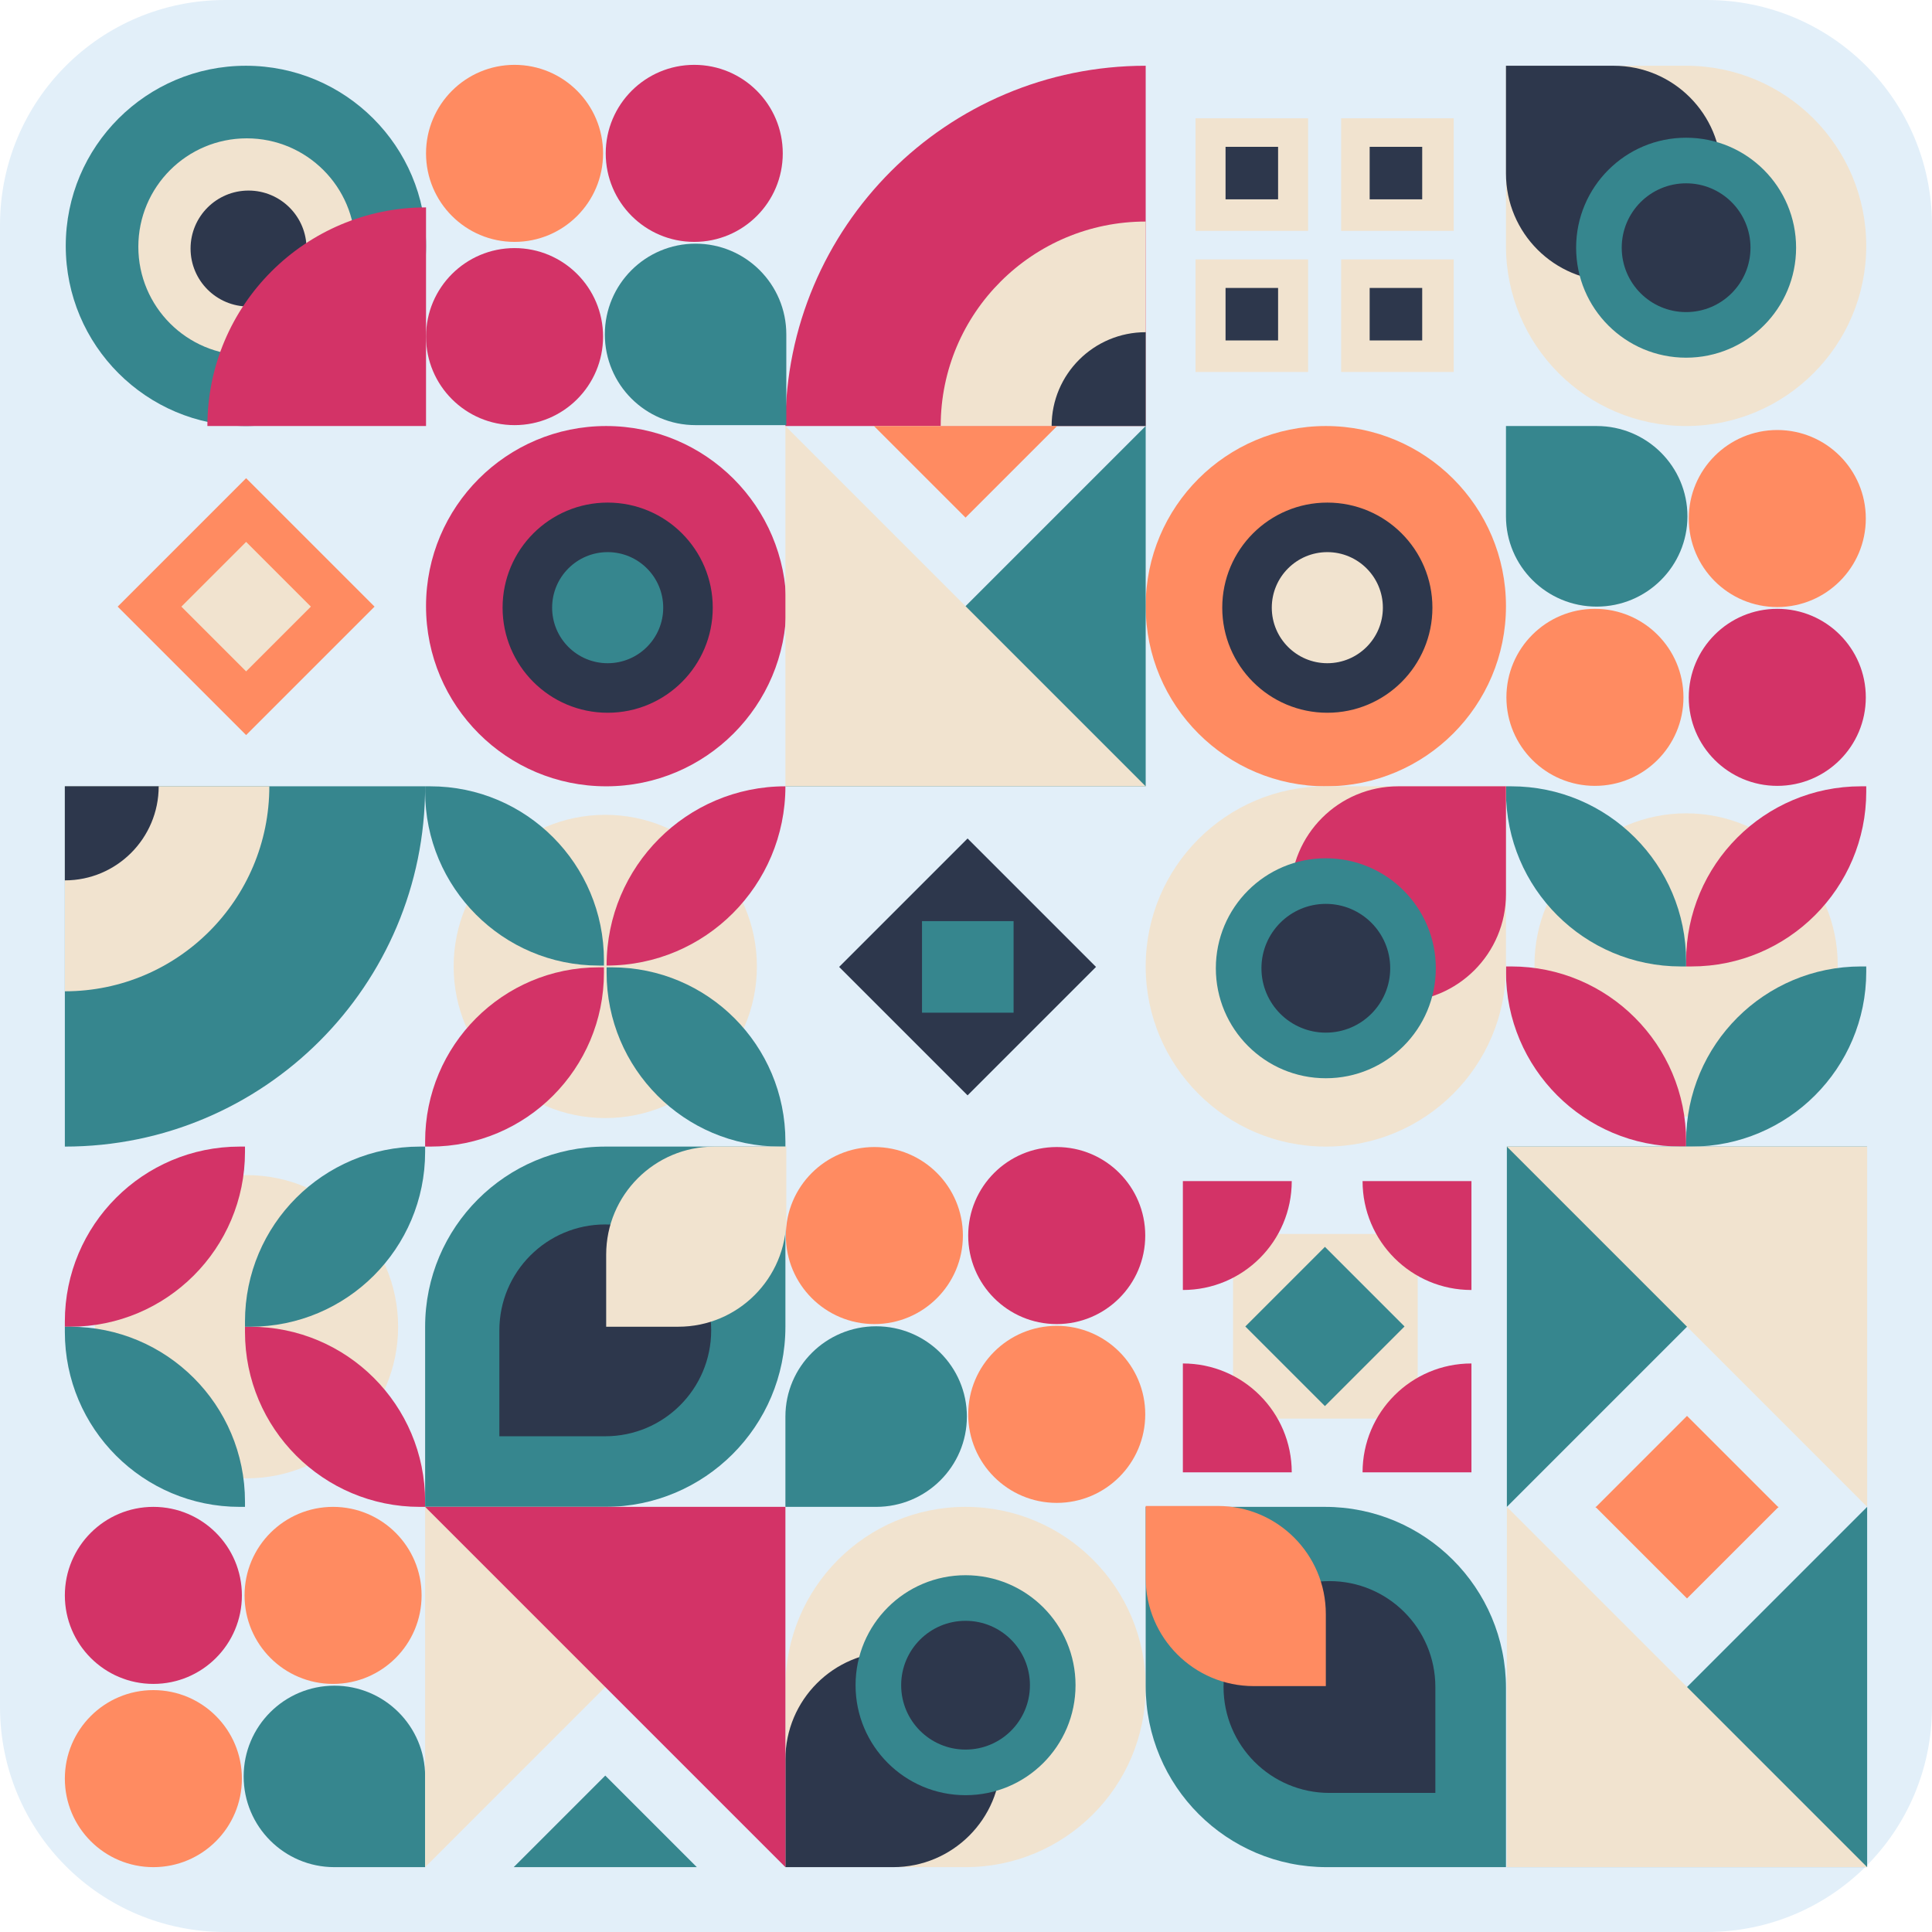
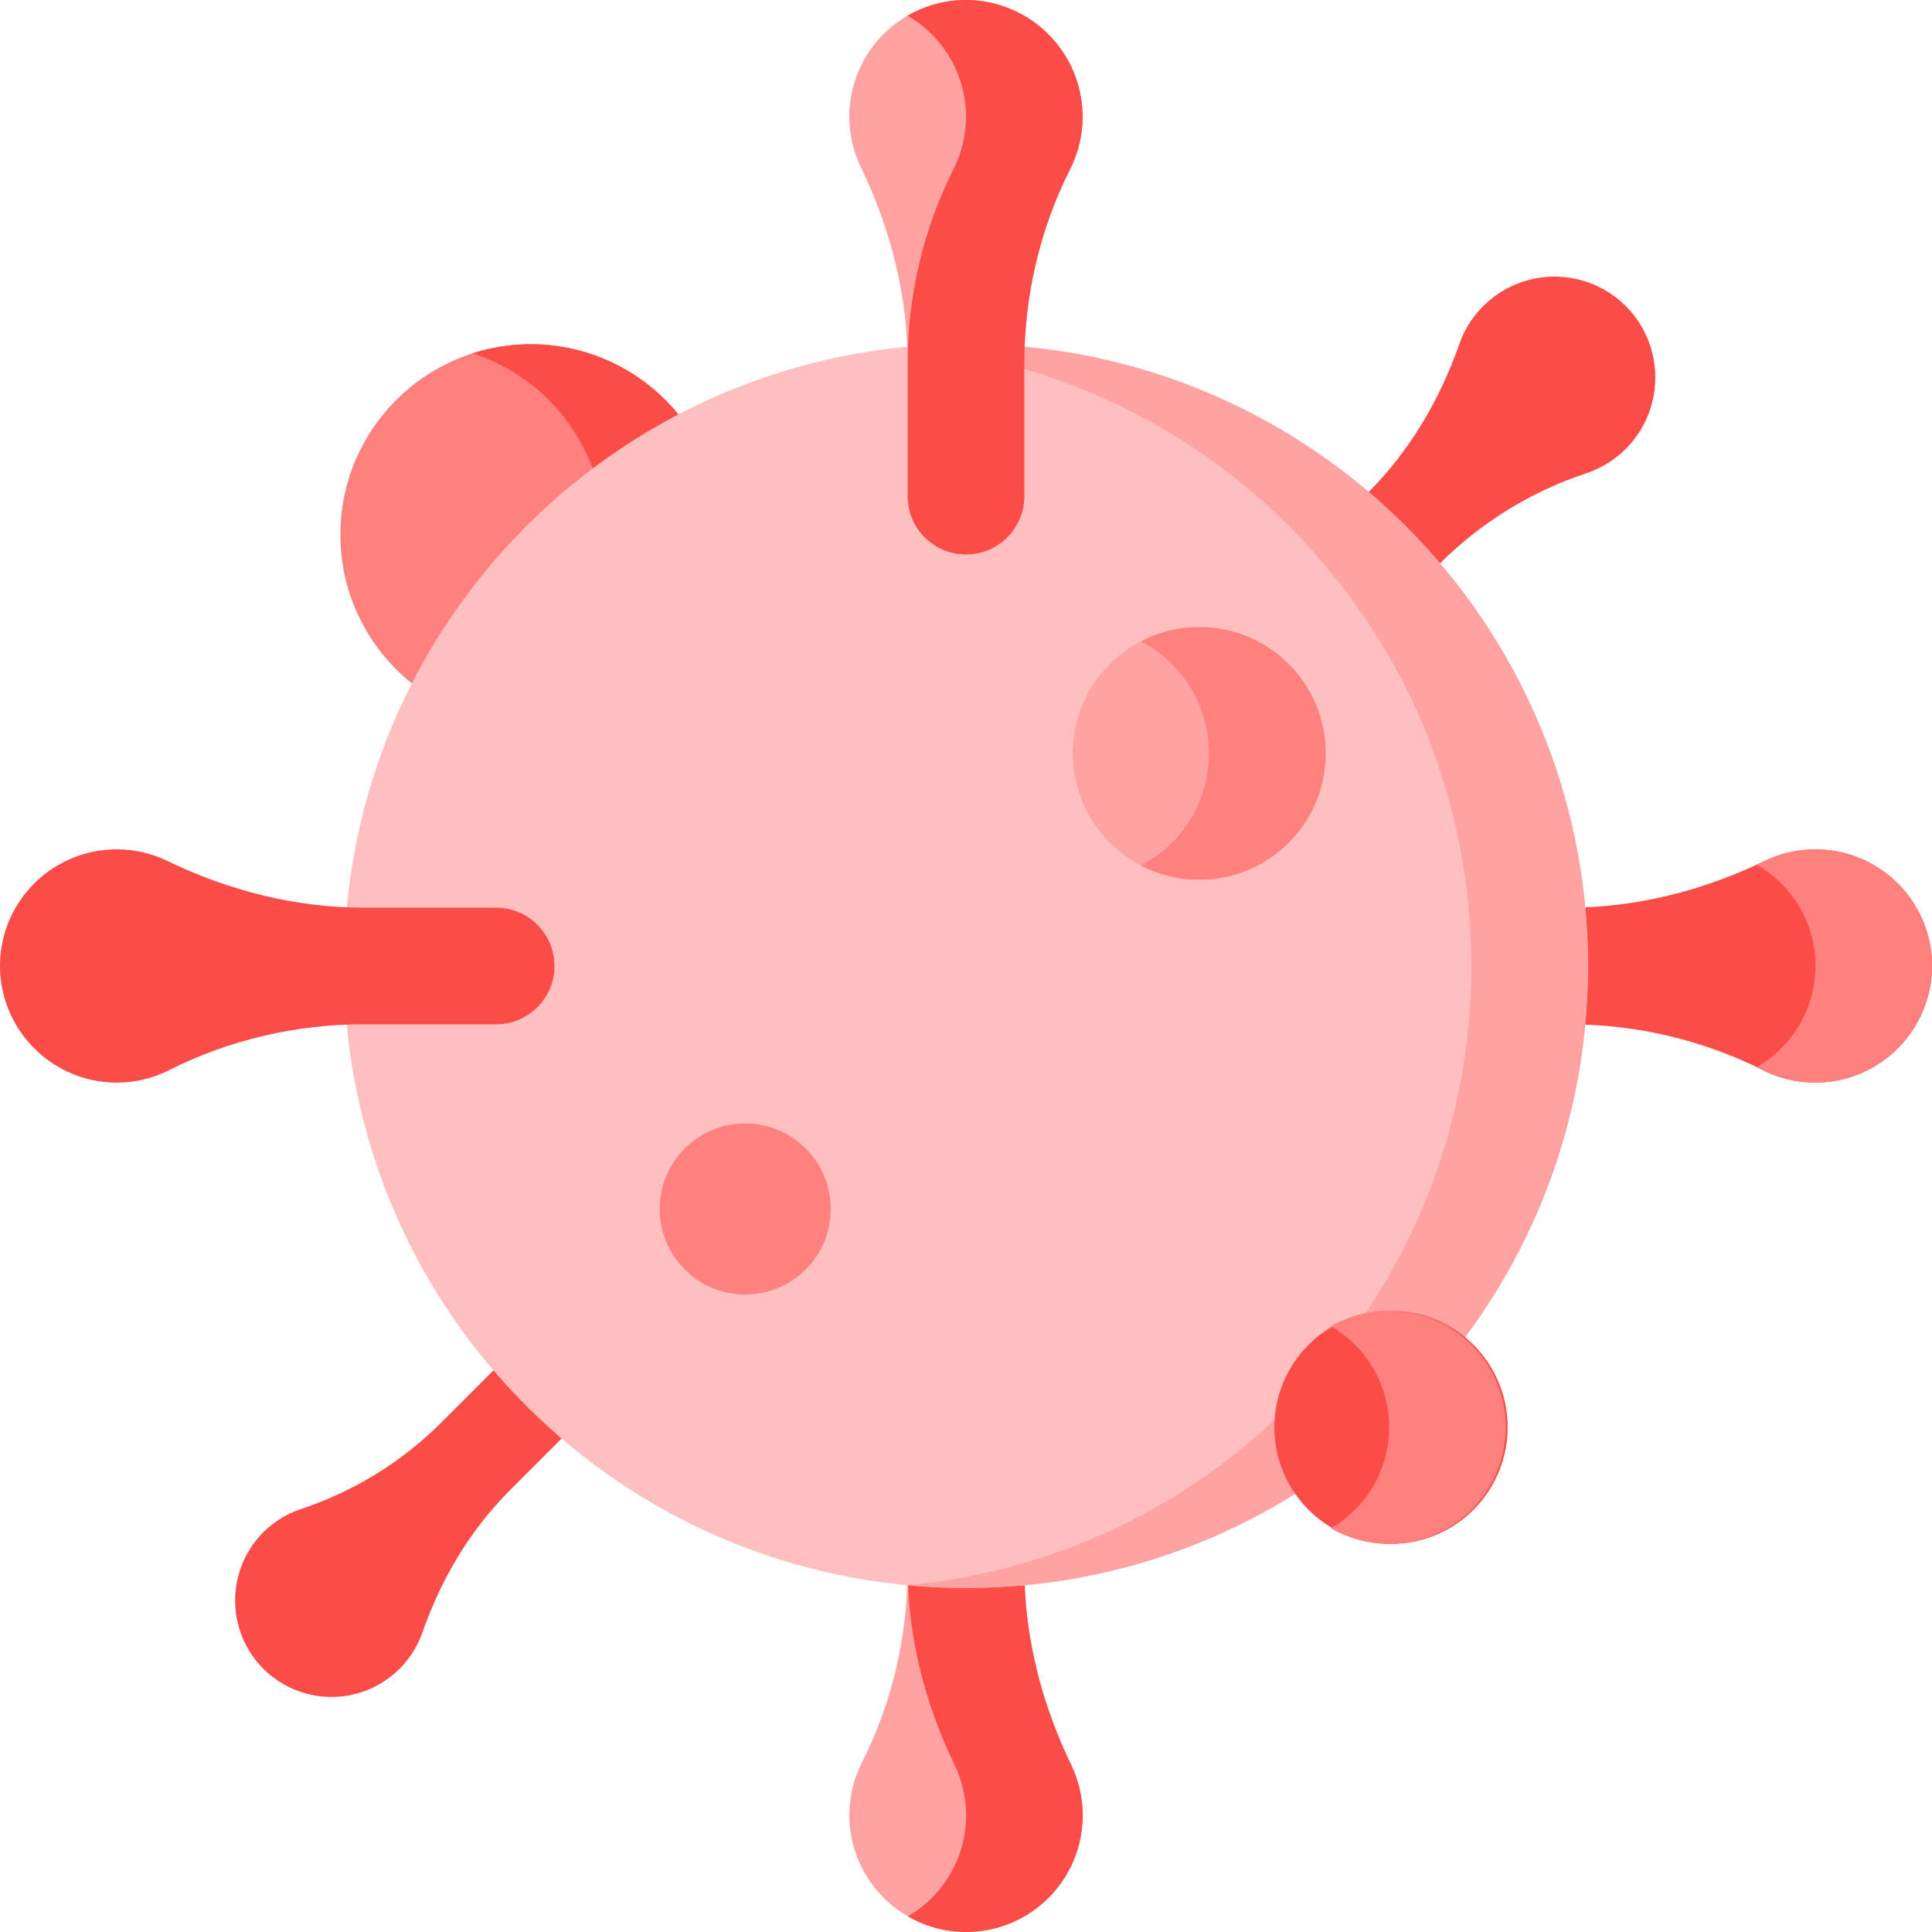
- <svg xmlns="http://www.w3.org/2000/svg" viewBox="0 0 1200.6 1200.6" version="1.1" id="svg244" width="1200.6" height="1200.6">
-   <defs id="defs248" />
-   <g style="display:inline;mix-blend-mode:normal" id="layer2">
-     <path d="m 140,0 h 920.6 c 77.56,0 140,62.44 140,140 v 920.6 c 0,77.56 -62.44,140 -140,140 H 140 c -77.56,0 -140,-62.44 -140,-140 V 140 C 0,62.44 62.44,0 140,0 Z" style="fill:#e2eff9;fill-rule:evenodd;fill-opacity:1" id="rect184" />
-   </g>
-   <g style="display:inline;mix-blend-mode:normal" id="layer1">
-     <g transform="matrix(0.9328669,0,0,0.9328669,40.29999,40.29999)" fill="none" id="g242">
-       <g id="g4961">
-         <g id="g8" transform="translate(240.6,240.6)">
-           <path d="M 240,120 A 120,120 0 0 1 120,240 120,120 0 0 1 0,120 120,120 0 0 1 120,0 120,120 0 0 1 240,120" style="fill:#d33367" id="circle2" />
-           <path d="m 191,121 a 70,70 0 0 1 -70,70 70,70 0 0 1 -70,-70 70,70 0 0 1 70,-70 70,70 0 0 1 70,70" style="fill:#2d374c" id="circle4" />
-           <path d="m 158,121 a 37,37 0 0 1 -37,37 37,37 0 0 1 -37,-37 37,37 0 0 1 37,-37 37,37 0 0 1 37,37" style="fill:#36868e" id="circle6" />
-         </g>
-         <g id="g16" transform="translate(720,240.6)">
-           <path d="M 240,120 A 120,120 0 0 1 120,240 120,120 0 0 1 0,120 120,120 0 0 1 120,0 120,120 0 0 1 240,120" style="fill:#ff8b61" id="circle10" />
-           <path d="m 191,121 a 70,70 0 0 1 -70,70 70,70 0 0 1 -70,-70 70,70 0 0 1 70,-70 70,70 0 0 1 70,70" style="fill:#2d374c" id="circle12" />
-           <path d="m 158,121 a 37,37 0 0 1 -37,37 37,37 0 0 1 -37,-37 37,37 0 0 1 37,-37 37,37 0 0 1 37,37" style="fill:#f1e3cf" id="circle14" />
-         </g>
-         <path id="path26" d="m 1081.769,421.337 c 0,32.567 26.4,58.968 58.968,58.968 32.567,0 58.968,-26.4 58.968,-58.968 0,-32.567 -26.4,-58.968 -58.968,-58.968 -32.567,0 -58.968,26.4 -58.968,58.968 z" fill="#d33367" />
-         <path id="path28" d="m 960.295,421.337 c 0,32.567 26.4,58.968 58.968,58.968 32.567,0 58.968,-26.4 58.968,-58.968 0,-32.567 -26.4,-58.968 -58.968,-58.968 -32.567,0 -58.968,26.4 -58.968,58.968 z m 121.474,-119.115 c 0,32.567 26.4,58.968 58.968,58.968 32.567,0 58.968,-26.401 58.968,-58.968 0,-32.568 -26.4,-58.968 -58.968,-58.968 -32.567,0 -58.968,26.4 -58.968,58.968 z" fill="#ff8b61" />
-         <path id="path30" d="m 960,240.6 v 60.147 c 0,33.219 27.06,60.148 60.442,60.148 33.382,0 60.443,-26.93 60.443,-60.148 0,-33.218 -27.061,-60.147 -60.443,-60.147 z" fill="#36868e" />
-         <path id="path42" d="m 1080,240.6 c 66.274,0 120,-53.726 120,-120 0,-66.274 -53.726,-120 -120,-120 H 960 v 120 c 0,66.274 53.726,120 120,120 z" fill="#f1e3cf" />
-         <path id="path44" d="m 1031.759,144.118 c 39.631,0 71.759,-32.128 71.759,-71.76 0,-39.63 -32.128,-71.758 -71.76,-71.758 H 960 v 71.759 c 0,39.631 32.128,71.759 71.759,71.759 z" fill="#2d374c" />
-         <path id="path46" d="m 1080,195.072 c 40.464,0 73.266,-32.802 73.266,-73.266 0,-40.464 -32.802,-73.266 -73.266,-73.266 -40.464,0 -73.266,32.802 -73.266,73.266 0,40.464 32.802,73.266 73.266,73.266 z" fill="#36868e" />
-         <path id="path48" d="m 1080,164.695 c 23.687,0 42.89,-19.202 42.89,-42.889 0,-23.687 -19.203,-42.89 -42.89,-42.89 -23.687,0 -42.89,19.203 -42.89,42.89 0,23.687 19.203,42.89 42.89,42.89 z" fill="#2d374c" />
-         <g id="g80" transform="translate(240,480.6)">
-           <path d="M 221,120 A 101,101 0 0 1 120,221 101,101 0 0 1 19,120 101,101 0 0 1 120,19 101,101 0 0 1 221,120" style="fill:#f1e3cf" id="ellipse70" />
-           <path id="path72" d="M 240,0 C 240,65.948 186.67,119.409 120.885,119.409 120.885,53.46 174.215,0 240,0 Z" fill="#d33367" />
-           <path id="path74" d="m 119.115,115.93 v 3.479 h -3.469 C 51.776,119.409 0,67.505 0,3.478 V 0 h 3.47 c 63.869,0 115.645,51.904 115.645,115.93 z" fill="#36868e" />
-           <path id="path76" d="m 115.646,120.591 h 3.47 v 3.478 C 119.115,188.096 67.338,240 3.468,240 H 0 v -3.478 c 0,-64.027 51.777,-115.93 115.646,-115.93 z" fill="#d33367" />
-           <path id="path78" d="M 240,236.522 V 240 h -3.47 C 172.661,240 120.885,188.096 120.885,124.07 v -3.479 h 3.469 c 63.87,0 115.646,51.904 115.646,115.931 z" fill="#36868e" />
-         </g>
-         <g id="g92" transform="translate(960,480.6)">
-           <path d="M 221,119 A 101,101 0 0 1 120,220 101,101 0 0 1 19,119 101,101 0 0 1 120,18 101,101 0 0 1 221,119" style="fill:#f1e3cf" id="circle82" />
-           <path id="path84" d="M 116.505,240 C 52.16,240 0,187.839 0,123.495 V 120 H 3.495 C 67.84,120 120,172.161 120,236.505 V 240 Z" fill="#d33367" />
-           <path id="path86" d="M 236.505,120 H 240 v 3.495 C 240,187.84 187.839,240 123.495,240 H 120 v -3.495 C 120,172.16 172.161,120 236.505,120 Z" fill="#36868e" />
-           <path id="path88" d="M 123.495,120 H 120 v -3.495 C 120,52.16 172.161,0 236.505,0 H 240 V 3.495 C 240,67.84 187.839,120 123.495,120 Z" fill="#d33367" />
-           <path id="path90" d="M 3.495,0 C 67.84,0 120,52.161 120,116.505 V 120 h -3.495 C 52.16,120 0,67.839 0,3.495 V 0 Z" fill="#36868e" />
-         </g>
-         <g id="g104" transform="rotate(90,-240.3,480.3)">
-           <path d="M 221,119 A 101,101 0 0 1 120,220 101,101 0 0 1 19,119 101,101 0 0 1 120,18 101,101 0 0 1 221,119" style="fill:#f1e3cf" id="circle94" />
-           <path id="path96" d="M 116.505,240 C 52.16,240 0,187.839 0,123.495 V 120 H 3.495 C 67.84,120 120,172.161 120,236.505 V 240 Z" fill="#d33367" />
-           <path id="path98" d="M 236.505,120 H 240 v 3.495 C 240,187.84 187.839,240 123.495,240 H 120 v -3.495 C 120,172.16 172.161,120 236.505,120 Z" fill="#36868e" />
-           <path id="path100" d="M 123.495,120 H 120 v -3.495 C 120,52.16 172.161,0 236.505,0 H 240 V 3.495 C 240,67.84 187.839,120 123.495,120 Z" fill="#d33367" />
-           <path id="path102" d="M 3.495,0 C 67.84,0 120,52.161 120,116.505 V 120 h -3.495 C 52.16,120 0,67.839 0,3.495 V 0 Z" fill="#36868e" />
-         </g>
-         <path id="path106" d="m 720,0.6 v 240 H 480 C 480,108.052 587.452,0.6 720,0.6 Z" fill="#d33367" />
-         <path id="path108" d="M 720,104.384 V 240.6 H 583.448 c 0,-75.23 61.137,-136.216 136.552,-136.216 z" fill="#f1e3cf" />
-         <path id="path110" d="M 720,178.094 V 240.6 h -62.66 c 0,-34.521 28.054,-62.506 62.66,-62.506 z" fill="#2d374c" />
-         <path id="path118" d="m 0,720.6 v -240 h 240 c 0,132.548 -107.452,240 -240,240 z" fill="#36868e" />
-         <path id="path120" d="M 0,617.152 V 480.6 H 136.216 C 136.216,556.015 75.23,617.152 0,617.152 Z" fill="#f1e3cf" />
-         <path id="path122" d="M 0,543.26 V 480.6 h 62.506 c 0,34.606 -27.985,62.66 -62.506,62.66 z" fill="#2d374c" />
-         <path id="path130" d="m 120.6,0.6 c 66.274,0 120,53.726 120,120 0,66.274 -53.726,120 -120,120 -66.274,0 -120,-53.726 -120,-120 0,-66.274 53.726,-120 120,-120 z" fill="#36868e" />
-         <path id="path132" d="m 121.19,48.954 c 39.894,0 72.236,32.34 72.236,72.236 0,39.894 -32.342,72.236 -72.236,72.236 -39.895,0 -72.236,-32.342 -72.236,-72.236 0,-39.895 32.34,-72.236 72.236,-72.236 z" fill="#f1e3cf" />
-         <path id="path134" d="m 122.369,83.745 c 21.332,0 38.624,17.293 38.624,38.624 0,21.332 -17.292,38.624 -38.624,38.624 -21.331,0 -38.624,-17.292 -38.624,-38.624 0,-21.331 17.293,-38.624 38.624,-38.624 z" fill="#2d374c" />
-         <path id="path136" d="M 240.6,94.949 V 240.6 H 94.949 c 0,-80.44 65.21,-145.651 145.651,-145.651 z" fill="#d33367" />
-         <path id="path146" d="M 299.568,117.936 C 267.001,117.936 240.6,91.536 240.6,58.968 240.6,26.401 267,0 299.568,0 c 32.567,0 58.968,26.4 58.968,58.968 0,32.567 -26.4,58.968 -58.968,58.968 z" fill="#ff8b61" />
-         <path id="path148" d="m 299.568,240 c -32.567,0 -58.968,-26.4 -58.968,-58.968 0,-32.567 26.4,-58.968 58.968,-58.968 32.567,0 58.968,26.4 58.968,58.968 0,32.567 -26.4,58.968 -58.968,58.968 z M 419.273,117.936 c -32.567,0 -58.968,-26.4 -58.968,-58.968 C 360.305,26.401 386.706,0 419.273,0 c 32.567,0 58.968,26.4 58.968,58.968 0,32.567 -26.4,58.968 -58.968,58.968 z" fill="#d33367" />
-         <path id="path150" d="m 480.6,240 h -60.442 c -33.382,0 -60.443,-27.06 -60.443,-60.442 0,-33.382 27.061,-60.443 60.443,-60.443 33.381,0 60.442,27.061 60.442,60.443 z" fill="#36868e" />
-         <path id="path152" d="m 601.769,779.863 c 0,-32.567 26.4,-58.968 58.968,-58.968 32.567,0 58.968,26.4 58.968,58.968 0,32.567 -26.4,58.968 -58.968,58.968 -32.567,0 -58.968,-26.4 -58.968,-58.968 z" fill="#d33367" />
-         <path id="path154" d="m 480.295,779.863 c 0,-32.567 26.4,-58.968 58.968,-58.968 32.567,0 58.968,26.4 58.968,58.968 0,32.567 -26.4,58.968 -58.968,58.968 -32.567,0 -58.968,-26.4 -58.968,-58.968 z m 121.474,119.115 c 0,-32.567 26.4,-58.968 58.968,-58.968 32.567,0 58.968,26.401 58.968,58.968 0,32.568 -26.4,58.968 -58.968,58.968 -32.567,0 -58.968,-26.4 -58.968,-58.968 z" fill="#ff8b61" />
-         <path id="path156" d="m 480,960.6 v -60.147 c 0,-33.219 27.06,-60.148 60.442,-60.148 33.382,0 60.443,26.93 60.443,60.148 0,33.218 -27.061,60.147 -60.443,60.147 z" fill="#36868e" />
-         <path id="path158" d="M 58.968,1078.536 C 26.401,1078.536 0,1052.136 0,1019.568 0,987.001 26.4,960.6 58.968,960.6 c 32.567,0 58.968,26.4 58.968,58.968 0,32.567 -26.4,58.968 -58.968,58.968 z" fill="#d33367" />
-         <path id="path160" d="M 58.968,1200.6 C 26.401,1200.6 0,1174.2 0,1141.632 c 0,-32.567 26.4,-58.968 58.968,-58.968 32.567,0 58.968,26.4 58.968,58.968 0,32.567 -26.4,58.968 -58.968,58.968 z m 119.705,-122.064 c -32.567,0 -58.968,-26.4 -58.968,-58.968 0,-32.567 26.401,-58.968 58.968,-58.968 32.567,0 58.968,26.4 58.968,58.968 0,32.567 -26.4,58.968 -58.968,58.968 z" fill="#ff8b61" />
-         <path id="path162" d="m 240,1200.6 h -60.442 c -33.382,0 -60.443,-27.06 -60.443,-60.442 0,-33.382 27.061,-60.443 60.443,-60.443 33.381,0 60.442,27.061 60.442,60.443 z" fill="#36868e" />
-         <path id="path164" d="m 901.2,901.8 h -123 v -123 h 123 z" fill="#f1e3cf" />
-         <path id="path166" d="m 839.397,893.459 -53.033,-53.033 53.033,-53.034 53.033,53.034 z" fill="#36868e" />
-         <path id="path168" d="m 937.002,937.602 h -72.53 c 0,-40.057 32.473,-72.53 72.53,-72.53 z m 0,-194.004 v 72.53 c -40.057,0 -72.53,-32.473 -72.53,-72.53 z m -192.235,0 h 72.53 c 0,40.057 -32.473,72.53 -72.53,72.53 z m 0,194.004 v -72.53 c 40.057,0 72.53,32.473 72.53,72.53 z" fill="#d33367" />
-         <path id="path170" d="m 120.753,446.468 -85.56,-85.56 85.56,-85.56 85.56,85.56 z" fill="#ff8b61" />
-         <path id="path172" d="m 120.753,404.042 -43.133,-43.134 43.133,-43.133 43.134,43.133 z M 828.2,110.6 h -75 v -75 h 75 z m 0,94 h -75 v -75 h 75 z m 97,-94 h -75 v -75 h 75 z m 0,94 h -75 v -75 h 75 z" fill="#f1e3cf" />
-         <path id="path174" d="m 808.2,89.6 h -35 v -35 h 35 z m 0,94 h -35 v -35 h 35 z m 96,-94 h -35 v -35 h 35 z m 0,94 h -35 v -35 h 35 z m -302.847,502.869 -85.56,-85.56 85.56,-85.56 85.56,85.56 z" fill="#2d374c" />
-         <path id="path176" d="m 632,631.4 h -61 v -61 h 61 z" fill="#36868e" />
-         <path id="path178" d="m 600,960.6 c 66.274,0 120,53.726 120,120 0,66.274 -53.726,120 -120,120 H 480 v -120 c 0,-66.274 53.726,-120 120,-120 z" fill="#f1e3cf" />
-         <path id="path180" d="m 551.759,1057.082 c 39.631,0 71.759,32.128 71.759,71.76 0,39.63 -32.128,71.758 -71.76,71.758 H 480 v -71.759 c 0,-39.631 32.128,-71.759 71.759,-71.759 z" fill="#2d374c" />
-         <path id="path182" d="m 600,1006.128 c 40.464,0 73.266,32.802 73.266,73.266 0,40.464 -32.802,73.266 -73.266,73.266 -40.464,0 -73.266,-32.802 -73.266,-73.266 0,-40.464 32.802,-73.266 73.266,-73.266 z" fill="#36868e" />
-         <path id="path184" d="m 600,1036.505 c 23.687,0 42.89,19.202 42.89,42.889 0,23.687 -19.203,42.89 -42.89,42.89 -23.687,0 -42.89,-19.203 -42.89,-42.89 0,-23.687 19.203,-42.89 42.89,-42.89 z" fill="#2d374c" />
-         <path id="path186" d="m 360,720.6 h 120 v 120 c 0,66.274 -53.726,120 -120,120 H 240 v -120 c 0,-66.274 53.726,-120 120,-120 z" fill="#36868e" />
-         <path id="path188" d="m 360,772.46 c 38.965,0 70.553,31.587 70.553,70.552 0,38.965 -31.588,70.553 -70.553,70.553 h -70.553 v -70.553 c 0,-38.965 31.588,-70.553 70.553,-70.553 z" fill="#2d374c" />
-         <path id="path190" d="m 432.603,720.6 h 48 v 48 c 0,39.765 -32.235,72 -72,72 h -48 v -48 c 0,-39.765 32.236,-72 72,-72 z" fill="#f1e3cf" />
-         <path id="path192" d="M 720,1079.997 V 960.6 H 839.397 C 906.004,960.6 960,1014.596 960,1081.203 V 1200.6 H 840.603 C 773.996,1200.6 720,1146.604 720,1079.997 Z" fill="#36868e" />
-         <path id="path194" d="m 771.86,1080.6 c 0,-38.965 31.587,-70.553 70.552,-70.553 38.965,0 70.553,31.588 70.553,70.553 v 70.553 h -70.553 c -38.965,0 -70.553,-31.588 -70.553,-70.553 z" fill="#2d374c" />
-         <path id="path196" d="m 720,1007.997 v -48 h 48 c 39.765,0 72,32.235 72,72 v 48 h -48 c -39.765,0 -72,-32.236 -72,-72 z" fill="#ff8b61" />
-         <path id="path198" d="m 840,720.6 c -66.274,0 -120,-53.726 -120,-120 0,-66.274 53.726,-120 120,-120 h 120 v 120 c 0,66.274 -53.726,120 -120,120 z" fill="#f1e3cf" />
-         <path id="path200" d="m 888.241,624.118 c -39.631,0 -71.759,-32.128 -71.759,-71.76 0,-39.63 32.128,-71.758 71.76,-71.758 H 960 v 71.759 c 0,39.631 -32.128,71.759 -71.759,71.759 z" fill="#d33367" />
-         <path id="path202" d="m 840,675.072 c -40.464,0 -73.266,-32.802 -73.266,-73.266 0,-40.464 32.802,-73.266 73.266,-73.266 40.464,0 73.266,32.802 73.266,73.266 0,40.464 -32.802,73.266 -73.266,73.266 z" fill="#36868e" />
-         <path id="path204" d="m 840,644.695 c -23.687,0 -42.89,-19.202 -42.89,-42.889 0,-23.687 19.203,-42.89 42.89,-42.89 23.687,0 42.89,19.203 42.89,42.89 0,23.687 -19.203,42.89 -42.89,42.89 z" fill="#2d374c" />
-         <g id="g216" transform="translate(1440,240.6)" />
-         <path id="path218" d="m 661,240.6 -61,61 -61,-61 z" fill="#ff8b61" />
-         <path id="path220" d="M 720,480.6 H 480 l 240,-240 z" fill="#36868e" />
-         <path id="path222" d="M 720,480.6 H 480 v -240 z" fill="#f1e3cf" />
-         <path id="path224" d="m 299,1200.6 61,-61 61,61 z" fill="#36868e" />
-         <path id="path226" d="m 240,960.6 h 240 l -240,240 z" fill="#f1e3cf" />
-         <path id="path228" d="m 240,960.6 h 240 v 240 z" fill="#d33367" />
-         <path id="path230" d="m 1019.6,961 61,-61 61,61 z" fill="#ff8b61" />
-         <path id="path232" d="m 960.6,720.6 h 240 l -240,240 z" fill="#36868e" />
-         <path id="path234" d="m 960.6,720.6 h 240 v 240 z" fill="#f1e3cf" />
-         <path id="path236" d="m 1141.6,960.6 -61,61 -61,-61 z" fill="#ff8b61" />
-         <path id="path238" d="m 1200.6,1200.6 h -240 l 240,-240 z" fill="#36868e" />
-         <path id="path240" d="m 1200.6,1200.6 h -240 v -240 z" fill="#f1e3cf" />
-       </g>
-     </g>
-   </g>
+ <svg xmlns="http://www.w3.org/2000/svg" viewBox="0 0 63 63" fill="none">
+   <path d="M44.92 31.5c0 1.05.852 1.901 1.902 1.901h4.324c2.202 0 4.376.505 6.342 1.496a3.794 3.794 0 001.97.397 3.818 3.818 0 003.534-3.545 3.803 3.803 0 00-5.445-3.676c-2.003.967-4.178 1.525-6.402 1.525h-4.323c-1.05 0-1.902.852-1.902 1.902zM19.154 43.845a1.572 1.572 0 00-2.223 0l-2.528 2.528a11.637 11.637 0 01-4.582 2.832c-.516.17-.996.477-1.384.92a3.157 3.157 0 00.006 4.138 3.144 3.144 0 005.333-1.033c.605-1.736 1.55-3.334 2.85-4.634l2.528-2.528a1.572 1.572 0 000-2.223zM41.957 21.043a1.645 1.645 0 002.326 0l2.646-2.645a12.178 12.178 0 014.794-2.964 3.283 3.283 0 001.448-.963 3.303 3.303 0 00-.006-4.33 3.29 3.29 0 00-5.58 1.082c-.634 1.816-1.623 3.488-2.983 4.849l-2.645 2.645a1.645 1.645 0 000 2.326z" fill="#FB4C47" />
+   <path d="M31.499 44.92c-1.05 0-1.901.851-1.901 1.901v4.325c0 2.201-.505 4.376-1.497 6.341a3.794 3.794 0 00-.396 1.97 3.818 3.818 0 003.544 3.534 3.803 3.803 0 003.677-5.444c-.967-2.003-1.526-4.178-1.526-6.402V46.82c0-1.05-.851-1.901-1.901-1.901z" fill="#FFA2A1" />
+   <path d="M34.928 57.547c-.966-2.003-1.525-4.178-1.525-6.402v-4.324a1.901 1.901 0 00-3.803 0v4.324c0 2.224.559 4.399 1.526 6.402a3.8 3.8 0 01-1.523 4.941 3.75 3.75 0 001.649.504 3.803 3.803 0 003.677-5.445z" fill="#FB4C47" />
+   <path d="M17.31 23.647a6.211 6.211 0 100-12.422 6.211 6.211 0 000 12.422z" fill="#FF807E" />
+   <path d="M17.308 11.225c-.663 0-1.302.105-1.901.297a6.213 6.213 0 010 11.827 6.211 6.211 0 101.901-12.125z" fill="#FB4C47" />
+   <path d="M31.5 51.781c11.201 0 20.282-9.08 20.282-20.281 0-11.201-9.08-20.282-20.282-20.282-11.2 0-20.281 9.08-20.281 20.282 0 11.2 9.08 20.281 20.281 20.281z" fill="#FFBFBE" />
+   <path d="M31.502 11.218a20.5 20.5 0 00-1.902.09c10.31.959 18.38 9.632 18.38 20.192S39.91 50.733 29.6 51.692c.626.058 1.26.09 1.902.09 11.2 0 20.281-9.081 20.281-20.282s-9.08-20.282-20.282-20.282z" fill="#FFA2A2" />
+   <path d="M39.104 28.687a4.12 4.12 0 100-8.24 4.12 4.12 0 000 8.24z" fill="#FFA2A1" />
+   <path d="M39.106 20.447a4.1 4.1 0 00-1.9.466 4.118 4.118 0 010 7.308 4.12 4.12 0 101.901-7.774zM24.248 42.211a2.789 2.789 0 100-5.577 2.789 2.789 0 000 5.577z" fill="#FF807E" />
+   <path d="M45.297 50.344a3.803 3.803 0 100-7.605 3.803 3.803 0 000 7.605z" fill="#FB4C47" />
+   <path d="M45.298 42.739c-.693 0-1.342.186-1.902.51a3.8 3.8 0 010 6.585 3.803 3.803 0 101.901-7.096z" fill="#FF807E" />
+   <path d="M18.08 31.5c0 1.05-.852 1.901-1.902 1.901h-4.324c-2.202 0-4.377.505-6.342 1.496a3.794 3.794 0 01-1.97.397 3.818 3.818 0 01-3.534-3.545 3.803 3.803 0 015.445-3.676c2.003.967 4.178 1.525 6.401 1.525h4.324c1.05 0 1.901.852 1.901 1.902z" fill="#FB4C47" />
+   <path d="M31.499 18.08c1.05 0 1.901-.852 1.901-1.902v-4.324c0-2.202.505-4.377 1.496-6.342a3.794 3.794 0 00.397-1.97A3.818 3.818 0 0031.748.008a3.803 3.803 0 00-3.676 5.445c.967 2.003 1.526 4.178 1.526 6.401v4.324c0 1.05.85 1.901 1.9 1.901z" fill="#FFA2A1" />
+   <path d="M35.294 3.542A3.818 3.818 0 0031.749.008a3.792 3.792 0 00-2.153.503 3.816 3.816 0 011.895 3.03c.047.712-.1 1.385-.396 1.971a14.075 14.075 0 00-1.497 6.342v4.324a1.901 1.901 0 103.803 0v-4.324c0-2.202.505-4.377 1.496-6.342a3.792 3.792 0 00.397-1.97z" fill="#FB4C47" />
+   <path d="M59.2 27.7c-.59 0-1.15.134-1.649.375-.088.043-.177.083-.266.124a3.8 3.8 0 011.908 3.55 3.814 3.814 0 01-1.906 3.047c.069.033.137.065.205.1a3.793 3.793 0 001.97.396 3.816 3.816 0 003.531-3.543 3.8 3.8 0 00-3.792-4.05z" fill="#FF807E" />
</svg>
